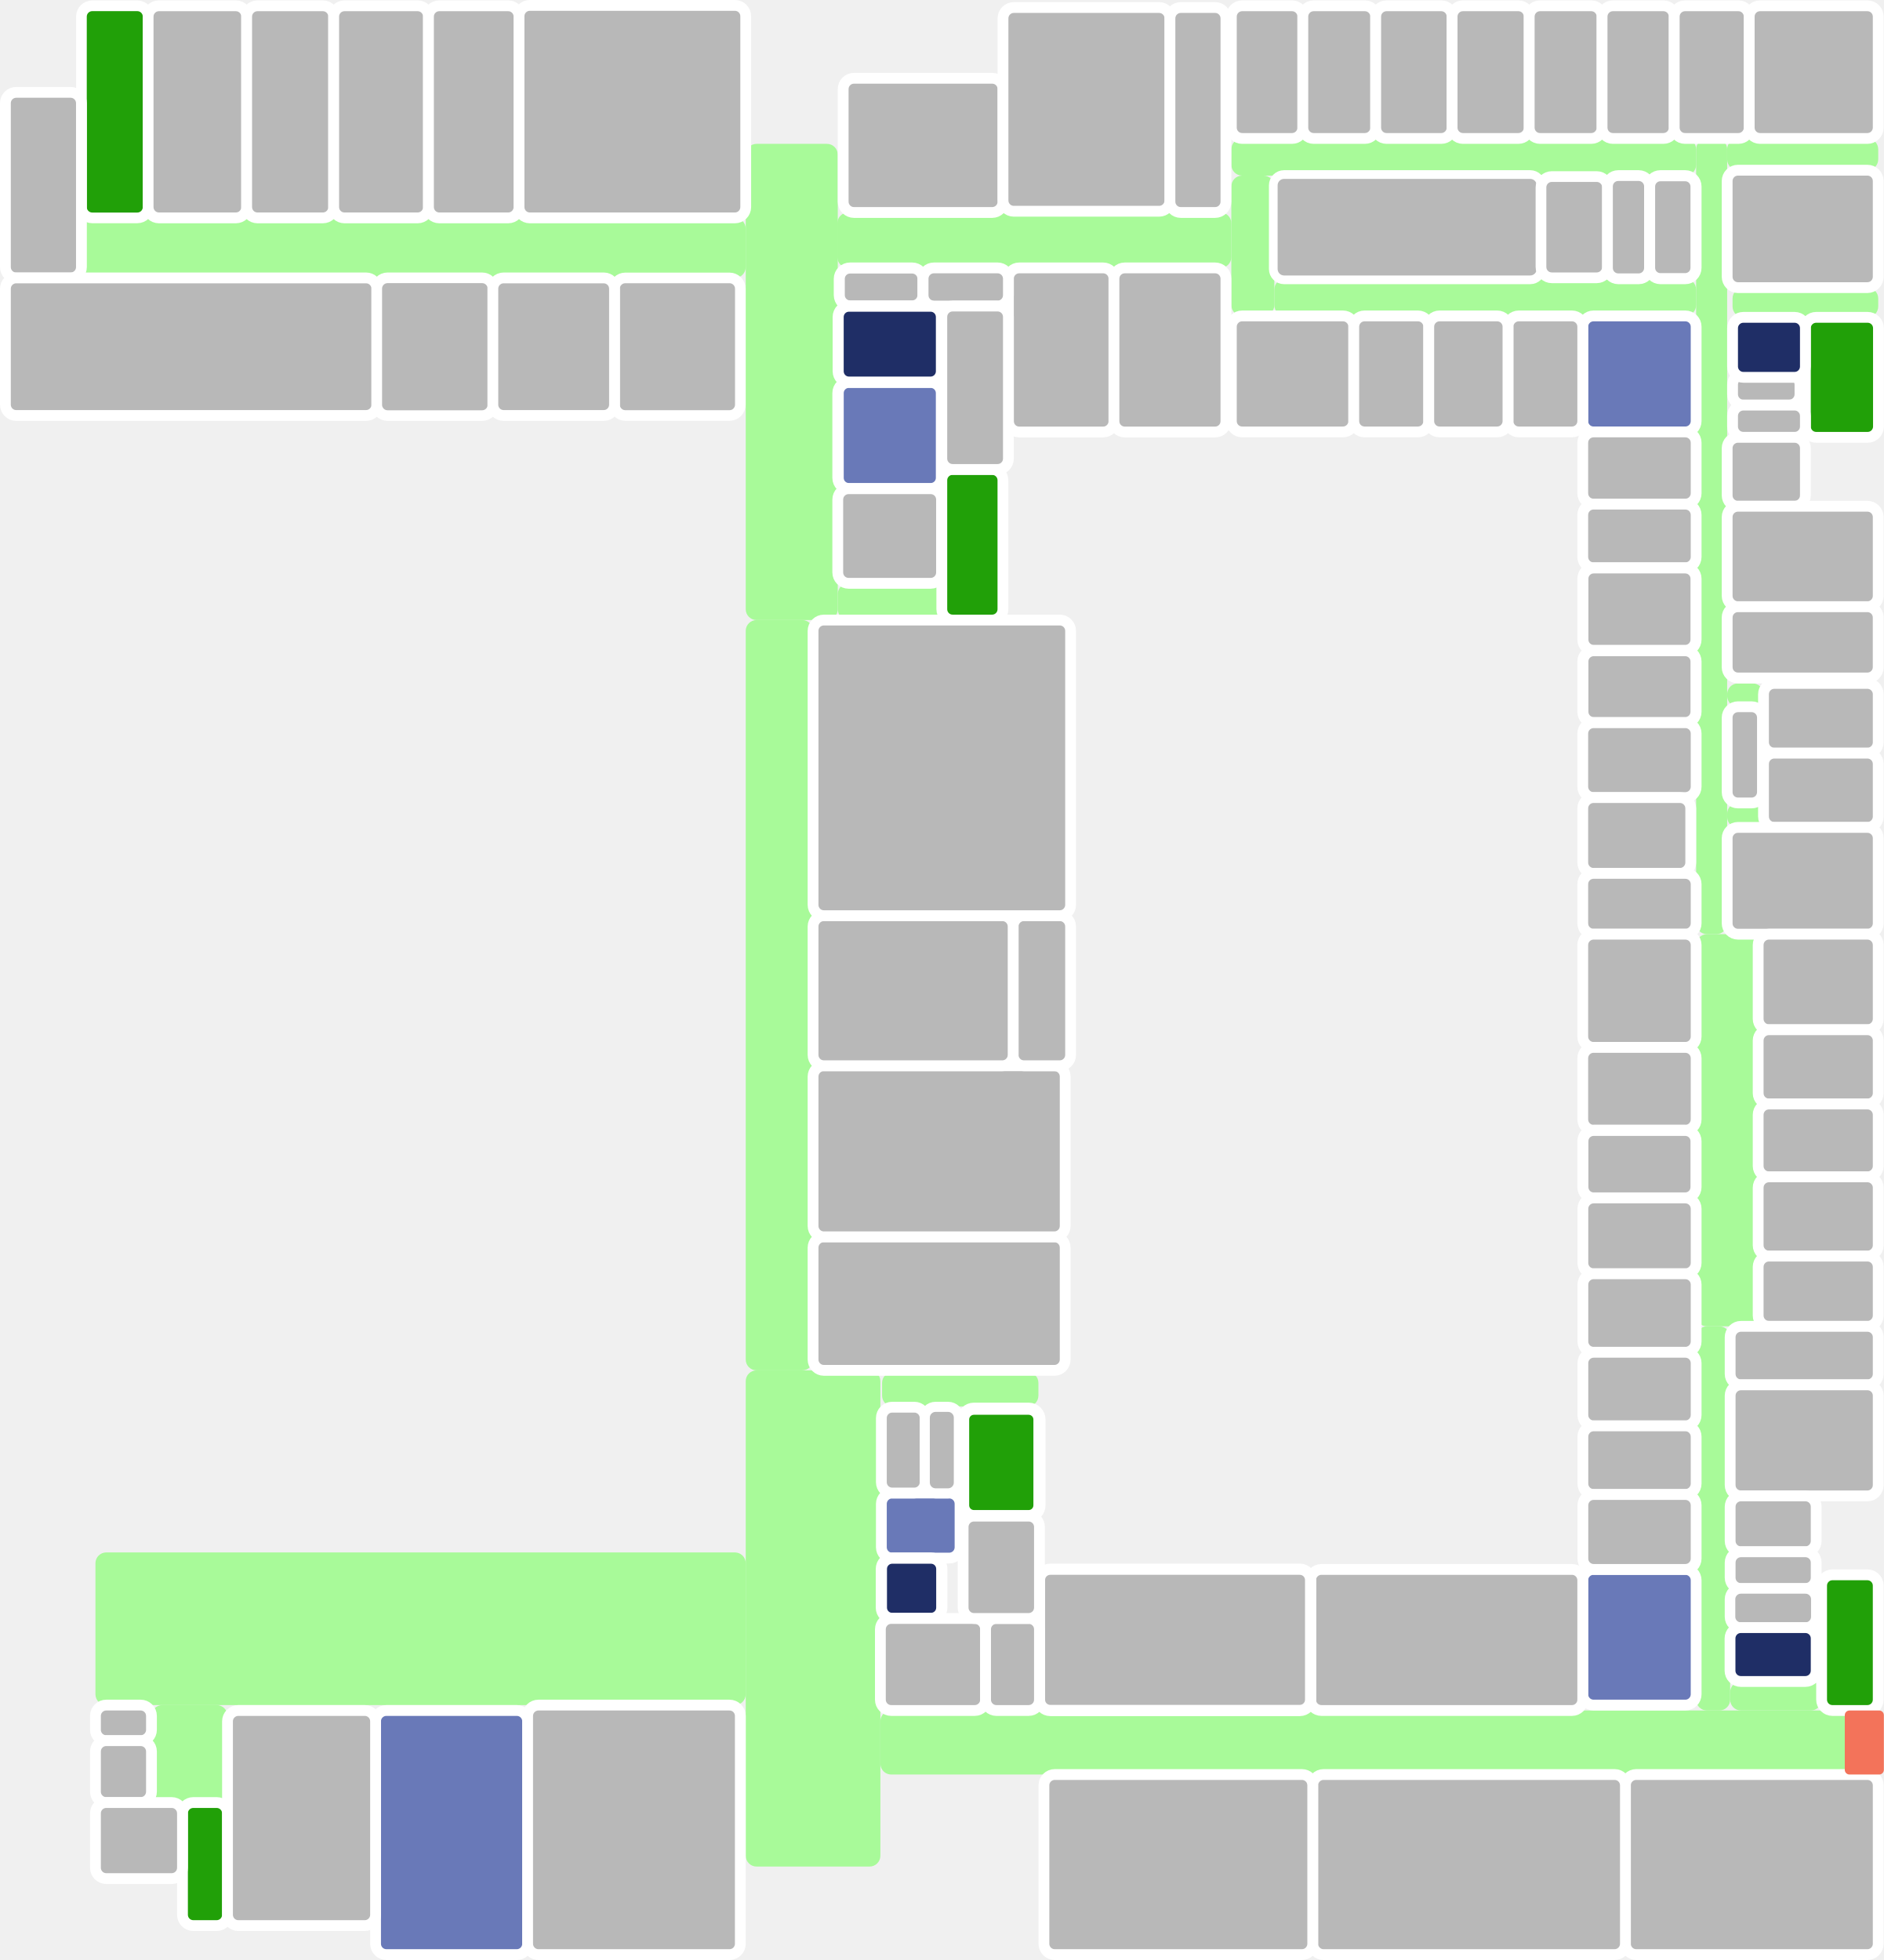
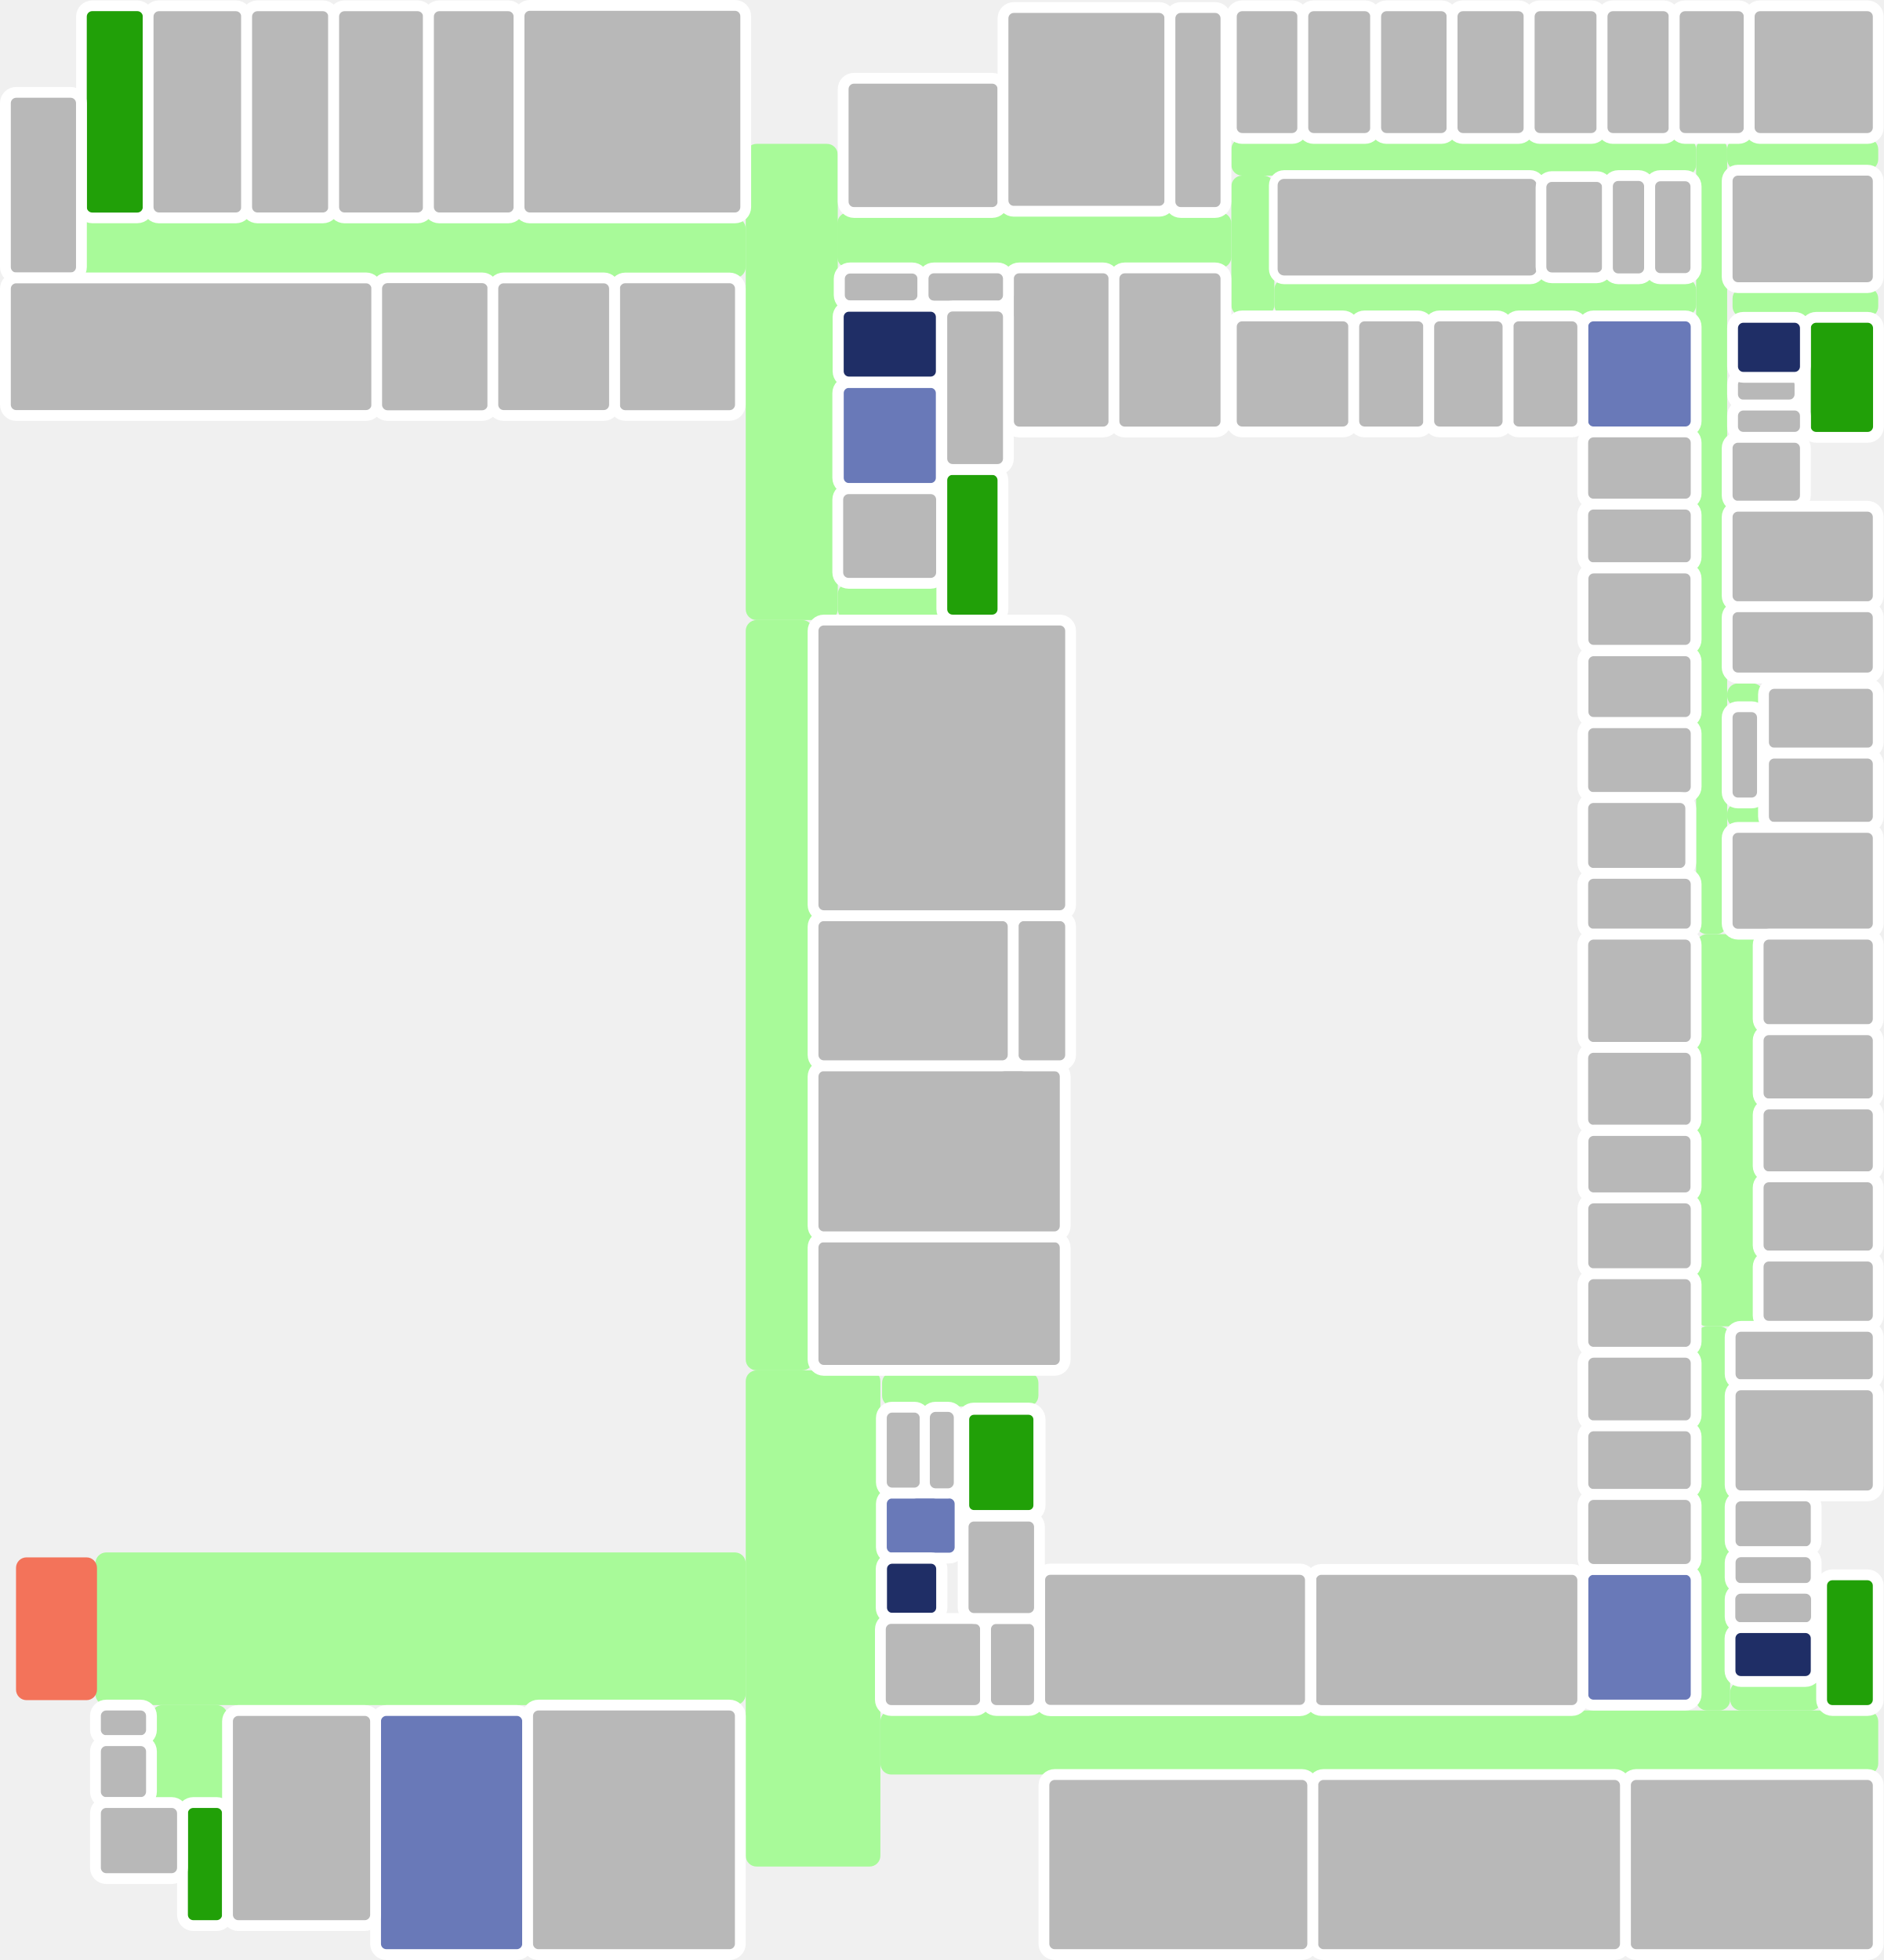
<svg xmlns="http://www.w3.org/2000/svg" version="1.1" id="svg1" width="658.678" height="685.317" viewBox="0 0 658.678 685.317" xml:space="preserve">
  <defs id="defs1">
    <linearGradient id="swatch132">
      <stop style="stop-color:#ffffff;stop-opacity:1;" offset="0" id="stop132" />
    </linearGradient>
    <linearGradient id="swatch855">
      <stop style="stop-color:#ffffff;stop-opacity:1;" offset="0" id="stop855" />
    </linearGradient>
    <linearGradient id="swatch643">
      <stop style="stop-color:#b8b8b8;stop-opacity:1;" offset="0" id="stop643" />
    </linearGradient>
  </defs>
  <rect style="fill:#a8fa99;fill-opacity:1;stroke:none;stroke-width:3.79;stroke-linejoin:round;stroke-opacity:1" id="rect3" width="348.886" height="22.387" x="-656.705" y="-620.464" transform="scale(-1)" ry="3.78" />
  <rect style="fill:#a8fa99;fill-opacity:1;stroke:none;stroke-width:3.78;stroke-linejoin:round;stroke-opacity:1" id="rect4" width="47.081" height="173.498" x="-307.819" y="-652.645" transform="scale(-1)" ry="3.78" />
  <rect style="fill:#a8fa99;fill-opacity:1;stroke:none;stroke-width:3.795;stroke-linejoin:round;stroke-opacity:1" id="rect5" width="227.366" height="53.378" x="-260.738" y="-596.187" transform="scale(-1)" ry="3.78" />
  <rect style="fill:#a8fa99;fill-opacity:1;stroke:none;stroke-width:3.889;stroke-linejoin:round;stroke-opacity:1" id="rect6" width="26.584" height="34.071" x="-79.544" y="-630.258" transform="scale(-1)" ry="3.78" />
  <rect style="fill:#a8fa99;fill-opacity:1;stroke:none;stroke-width:3.78;stroke-linejoin:round;stroke-opacity:1" id="rect7" width="23.541" height="262.346" x="-284.278" y="-479.147" transform="scale(-1)" ry="3.78" />
  <rect style="fill:#a8fa99;fill-opacity:1;stroke:none;stroke-width:3.78;stroke-linejoin:round;stroke-opacity:1" id="rect8" width="32.181" height="166.502" x="-292.919" y="-216.802" transform="scale(-1)" ry="3.78" />
  <rect style="fill:#a8fa99;fill-opacity:1;stroke:none;stroke-width:3.795;stroke-linejoin:round;stroke-opacity:1" id="rect9" width="232.263" height="20.988" x="-260.738" y="-97.172" transform="scale(-1)" ry="3.78" />
  <rect style="fill:#a8fa99;fill-opacity:1;stroke:none;stroke-width:3.834;stroke-linejoin:round;stroke-opacity:1" id="rect10" width="137.751" height="19.379" x="-430.528" y="-93.674" transform="scale(-1)" ry="3.78" />
  <rect style="fill:#a8fa99;fill-opacity:1;stroke:none;stroke-width:3.806;stroke-linejoin:round;stroke-opacity:1" id="rect11" width="11.893" height="134.321" x="-604.935" y="-598.077" transform="scale(-1)" ry="3.78" />
  <rect style="fill:#a8fa99;fill-opacity:1;stroke:none;stroke-width:3.78;stroke-linejoin:round;stroke-opacity:1" id="rect12" width="21.687" height="137.119" x="-614.729" y="-463.756" transform="scale(-1)" ry="3.78" />
  <rect style="fill:#a8fa99;fill-opacity:1;stroke:none;stroke-width:3.78;stroke-linejoin:round;stroke-opacity:1" id="rect13" width="10.844" height="278.227" x="-603.886" y="-326.637" transform="scale(-1)" ry="3.78" />
  <rect style="fill:#a8fa99;fill-opacity:1;stroke:none;stroke-width:3.78;stroke-linejoin:round;stroke-opacity:1" id="rect14" width="12.339" height="8.657" x="-616.224" y="-289.413" transform="scale(-1)" ry="3.78" />
  <rect style="fill:#a8fa99;fill-opacity:1;stroke:none;stroke-width:3.78;stroke-linejoin:round;stroke-opacity:1" id="rect15" width="12.71" height="8.162" x="-616.596" y="-247.117" transform="scale(-1)" ry="3.78" />
  <rect style="fill:#a8fa99;fill-opacity:1;stroke:none;stroke-width:3.78;stroke-linejoin:round;stroke-opacity:1" id="rect16" width="52.819" height="11.099" x="-656.705" y="-59.508" transform="scale(-1)" ry="3.78" />
  <rect style="fill:#a8fa99;fill-opacity:1;stroke:none;stroke-width:3.78;stroke-linejoin:round;stroke-opacity:1" id="rect17" width="162.514" height="12.989" x="-593.042" y="-61.398" transform="scale(-1)" ry="3.78" />
  <rect style="fill:#a8fa99;fill-opacity:1;stroke:none;stroke-width:3.601;stroke-linejoin:round;stroke-opacity:1" id="rect17-4" width="147.483" height="12.989" x="-593.042" y="-110.461" transform="scale(-1)" ry="3.78" />
  <rect style="fill:#a8fa99;fill-opacity:1;stroke:none;stroke-width:3.78;stroke-linejoin:round;stroke-opacity:1" id="rect18" width="15.03" height="49.063" x="-445.559" y="-110.461" transform="scale(-1)" ry="3.78" />
  <rect style="fill:#6979b8;fill-opacity:1;stroke:#ffffff;stroke-width:3.78;stroke-linecap:round;stroke-linejoin:round;stroke-opacity:1" id="rect21" width="39.642" height="47.437" x="-593.042" y="-596.187" transform="scale(-1)" ry="3.78" />
  <rect style="fill:#6979b8;fill-opacity:1;stroke:#ffffff;stroke-width:3.78;stroke-linecap:round;stroke-linejoin:round;stroke-opacity:1" id="rect22" width="39.642" height="40.564" x="-593.042" y="-151.025" transform="scale(-1)" ry="3.78" />
  <rect style="fill:#6979b8;fill-opacity:1;stroke:#ffffff;stroke-width:3.976;stroke-linecap:round;stroke-linejoin:round;stroke-opacity:1" id="rect23" width="36.182" height="37.232" x="-329.199" y="-170.88" transform="scale(-1)" ry="3.78" />
  <rect style="fill:#6979b8;fill-opacity:1;stroke:#ffffff;stroke-width:3.78;stroke-linecap:round;stroke-linejoin:round;stroke-opacity:1" id="rect24" width="53.169" height="85.35" x="-184.482" y="-683.427" transform="scale(-1)" ry="3.78" />
  <rect style="fill:#6979b8;fill-opacity:1;stroke:#ffffff;stroke-width:3.78;stroke-linecap:round;stroke-linejoin:round;stroke-opacity:1" id="rect25" width="27.514" height="22.755" x="-335.675" y="-544.793" transform="scale(-1)" ry="3.78" />
  <rect style="fill:#a8fa99;fill-opacity:1;stroke:none;stroke-width:3.78;stroke-linejoin:round;stroke-opacity:1" id="rect26" width="50.929" height="10.388" x="-656.705" y="-110.956" transform="scale(-1)" ry="3.78" />
  <rect style="fill:#21a008;fill-opacity:1;stroke:#ffffff;stroke-width:3.78;stroke-linejoin:round;stroke-opacity:1" id="rect27" width="25.549" height="41.959" x="-656.789" y="-152.915" transform="scale(-1)" ry="3.78" />
  <rect style="fill:#a8fa99;fill-opacity:1;stroke:none;stroke-width:4.462;stroke-linejoin:round;stroke-opacity:1" id="rect30" width="31.972" height="10.144" x="-636.907" y="-598.077" transform="scale(-1)" ry="3.78" />
  <rect style="fill:#21a008;fill-opacity:1;stroke:#ffffff;stroke-width:3.78;stroke-linejoin:round;stroke-opacity:1" id="rect31" width="19.797" height="47.437" x="-656.705" y="-598.077" transform="scale(-1)" ry="3.78" />
  <rect style="fill:#21a008;fill-opacity:1;stroke:#ffffff;stroke-width:3.78;stroke-linejoin:round;stroke-opacity:1" id="rect33" width="15.741" height="43.025" x="-79.544" y="-673.283" transform="scale(-1)" ry="3.78" />
  <rect style="fill:#21a008;fill-opacity:1;stroke:#ffffff;stroke-width:3.732;stroke-linejoin:round;stroke-opacity:1" id="rect34" width="23.316" height="74.156" x="-51.79" y="-76.184" transform="scale(-1)" ry="3.78" />
  <rect style="fill:#a8fa99;fill-opacity:1;stroke:none;stroke-width:4.972;stroke-linejoin:round;stroke-opacity:1" id="rect35" width="54.659" height="12.029" x="308.415" y="479.743" ry="3.78" />
  <rect style="fill:#a8fa99;fill-opacity:1;stroke:none;stroke-width:3.78;stroke-linejoin:round;stroke-opacity:1" id="rect28" width="36.379" height="12.845" x="-329.297" y="-216.802" transform="scale(-1)" ry="3.78" />
  <rect style="fill:#21a008;fill-opacity:1;stroke:#ffffff;stroke-width:4.238;stroke-linejoin:round;stroke-opacity:1" id="rect36" width="26.695" height="37.55" x="336.746" y="492.56" ry="3.78" />
  <rect style="fill:#21a008;fill-opacity:1;stroke:#ffffff;stroke-width:3.78;stroke-linejoin:round;stroke-opacity:1" id="rect37" width="21.371" height="52.656" x="329.297" y="164.146" ry="3.78" />
  <rect style="fill:#b8b8b8;fill-opacity:1;stroke:#ffffff;stroke-width:3.78;stroke-linejoin:round;stroke-opacity:1" id="rect39" width="26.584" height="64.88" x="1.89" y="32.292" ry="3.78" />
  <rect style="fill:#b8b8b8;fill-opacity:1;stroke:#ffffff;stroke-width:3.78;stroke-linejoin:round;stroke-opacity:1" id="rect40" width="129.876" height="48.103" x="1.89" y="97.172" ry="3.78" />
  <rect style="fill:#b8b8b8;fill-opacity:1;stroke:#ffffff;stroke-width:3.707;stroke-linejoin:round;stroke-opacity:1" id="rect41" width="43.986" height="48.103" x="214.862" y="97.172" ry="3.78" />
  <rect style="fill:#b8b8b8;fill-opacity:1;stroke:#ffffff;stroke-width:3.713;stroke-linejoin:round;stroke-opacity:1" id="rect42" width="40.62" height="48.17" x="131.732" y="97.139" ry="3.78" />
  <rect style="fill:#b8b8b8;fill-opacity:1;stroke:#ffffff;stroke-width:3.78;stroke-linejoin:round;stroke-opacity:1" id="rect43" width="42.543" height="48.103" x="172.319" y="97.172" ry="3.78" />
  <rect style="fill:#b8b8b8;fill-opacity:1;stroke:#ffffff;stroke-width:3.78;stroke-linejoin:round;stroke-opacity:1" id="rect44" width="36.902" height="57.376" x="352.583" y="93.674" ry="3.78" />
  <rect style="fill:#b8b8b8;fill-opacity:1;stroke:#ffffff;stroke-width:3.78;stroke-linejoin:round;stroke-opacity:1" id="rect45" width="39.153" height="57.376" x="389.485" y="93.674" ry="3.78" />
  <rect style="fill:#b8b8b8;fill-opacity:1;stroke:#ffffff;stroke-width:3.78;stroke-linejoin:round;stroke-opacity:1" id="rect46" width="42.806" height="40.564" x="430.528" y="110.461" ry="3.78" />
  <rect style="fill:#b8b8b8;fill-opacity:1;stroke:#ffffff;stroke-width:3.78;stroke-linejoin:round;stroke-opacity:1" id="rect47" width="26.218" height="40.564" x="473.334" y="110.461" ry="3.78" />
  <rect style="fill:#b8b8b8;fill-opacity:1;stroke:#ffffff;stroke-width:3.78;stroke-linejoin:round;stroke-opacity:1" id="rect48" width="26.145" height="40.564" x="527.255" y="110.461" ry="3.78" />
  <rect style="fill:#b8b8b8;fill-opacity:1;stroke:#ffffff;stroke-width:3.78;stroke-linejoin:round;stroke-opacity:1" id="rect49" width="27.702" height="40.564" x="499.552" y="110.461" ry="3.78" />
  <rect style="fill:#b8b8b8;fill-opacity:1;stroke:#ffffff;stroke-width:3.78;stroke-linejoin:round;stroke-opacity:1" id="rect50" width="39.642" height="25.241" x="553.4" y="151.025" ry="3.78" />
  <rect style="fill:#b8b8b8;fill-opacity:1;stroke:#ffffff;stroke-width:3.78;stroke-linejoin:round;stroke-opacity:1" id="rect51" width="23.575" height="10.895" x="605.775" y="130.743" ry="3.78" />
  <rect style="fill:#b8b8b8;fill-opacity:1;stroke:#ffffff;stroke-width:3.78;stroke-linejoin:round;stroke-opacity:1" id="rect52" width="25.465" height="11.277" x="605.775" y="141.638" ry="3.78" />
  <rect style="fill:#b8b8b8;fill-opacity:1;stroke:#ffffff;stroke-width:3.78;stroke-linejoin:round;stroke-opacity:1" id="rect53" width="27.354" height="24.093" x="603.886" y="152.915" ry="3.78" />
  <rect style="fill:#b8b8b8;fill-opacity:1;stroke:#ffffff;stroke-width:3.78;stroke-linejoin:round;stroke-opacity:1" id="rect54" width="39.642" height="22.261" x="553.4" y="176.266" ry="3.78" />
  <rect style="fill:#b8b8b8;fill-opacity:1;stroke:#ffffff;stroke-width:3.78;stroke-linejoin:round;stroke-opacity:1" id="rect55" width="52.819" height="35.123" x="603.886" y="177.008" ry="3.78" />
  <rect style="fill:#b8b8b8;fill-opacity:1;stroke:#ffffff;stroke-width:3.863;stroke-linejoin:round;stroke-opacity:1" id="rect56" width="39.558" height="28.855" x="553.442" y="198.568" ry="3.78" />
  <rect style="fill:#b8b8b8;fill-opacity:1;stroke:#ffffff;stroke-width:3.801;stroke-linejoin:round;stroke-opacity:1" id="rect57" width="52.819" height="24.935" x="603.886" y="212.13" ry="3.78" />
  <rect style="fill:#b8b8b8;fill-opacity:1;stroke:#ffffff;stroke-width:3.78;stroke-linejoin:round;stroke-opacity:1" id="rect58" width="40.109" height="24.375" x="616.596" y="238.955" ry="3.78" />
  <rect style="fill:#b8b8b8;fill-opacity:1;stroke:#ffffff;stroke-width:3.78;stroke-linejoin:round;stroke-opacity:1" id="rect59" width="12.339" height="33.639" x="603.886" y="247.117" ry="3.78" />
  <rect style="fill:#b8b8b8;fill-opacity:1;stroke:#ffffff;stroke-width:3.78;stroke-linejoin:round;stroke-opacity:1" id="rect60" width="40.109" height="25.971" x="616.596" y="263.33" ry="3.78" />
  <rect style="fill:#b8b8b8;fill-opacity:1;stroke:#ffffff;stroke-width:3.863;stroke-linejoin:round;stroke-opacity:1" id="rect61" width="39.559" height="25.146" x="553.441" y="227.507" ry="3.78" />
  <rect style="fill:#b8b8b8;fill-opacity:1;stroke:#ffffff;stroke-width:3.78;stroke-linejoin:round;stroke-opacity:1" id="rect62" width="39.642" height="26.172" x="553.4" y="252.694" ry="3.78" />
  <rect style="fill:#b8b8b8;fill-opacity:1;stroke:#ffffff;stroke-width:3.78;stroke-linejoin:round;stroke-opacity:1" id="rect63" width="37.753" height="26.512" x="553.4" y="278.866" ry="3.78" />
  <rect style="fill:#b8b8b8;fill-opacity:1;stroke:#ffffff;stroke-width:3.78;stroke-linejoin:round;stroke-opacity:1" id="rect64" width="52.819" height="37.336" x="603.886" y="289.301" ry="3.78" />
  <rect style="fill:#b8b8b8;fill-opacity:1;stroke:#ffffff;stroke-width:3.78;stroke-linejoin:round;stroke-opacity:1" id="rect65" width="39.642" height="21.259" x="553.4" y="305.378" ry="3.78" />
  <rect style="fill:#b8b8b8;fill-opacity:1;stroke:#ffffff;stroke-width:3.78;stroke-linejoin:round;stroke-opacity:1" id="rect66" width="39.642" height="39.587" x="553.4" y="326.637" ry="3.78" />
  <rect style="fill:#b8b8b8;fill-opacity:1;stroke:#ffffff;stroke-width:3.78;stroke-linejoin:round;stroke-opacity:1" id="rect67" width="41.975" height="33.404" x="614.729" y="326.637" ry="3.78" />
  <rect style="fill:#b8b8b8;fill-opacity:1;stroke:#ffffff;stroke-width:3.78;stroke-linejoin:round;stroke-opacity:1" id="rect68" width="39.642" height="28.972" x="553.4" y="366.224" ry="3.78" />
  <rect style="fill:#b8b8b8;fill-opacity:1;stroke:#ffffff;stroke-width:3.78;stroke-linejoin:round;stroke-opacity:1" id="rect69" width="41.975" height="25.971" x="614.729" y="360.041" ry="3.78" />
  <rect style="fill:#b8b8b8;fill-opacity:1;stroke:#ffffff;stroke-width:3.78;stroke-linejoin:round;stroke-opacity:1" id="rect70" width="41.975" height="25.476" x="614.729" y="386.012" ry="3.78" />
  <rect style="fill:#b8b8b8;fill-opacity:1;stroke:#ffffff;stroke-width:3.862;stroke-linejoin:round;stroke-opacity:1" id="rect71" width="39.56" height="23.629" x="553.441" y="395.238" ry="3.78" />
  <rect style="fill:#b8b8b8;fill-opacity:1;stroke:#ffffff;stroke-width:3.78;stroke-linejoin:round;stroke-opacity:1" id="rect72" width="41.975" height="27.702" x="614.729" y="411.488" ry="3.78" />
  <rect style="fill:#b8b8b8;fill-opacity:1;stroke:#ffffff;stroke-width:3.78;stroke-linejoin:round;stroke-opacity:1" id="rect73" width="41.975" height="24.566" x="614.729" y="439.19" ry="3.78" />
  <rect style="fill:#b8b8b8;fill-opacity:1;stroke:#ffffff;stroke-width:3.78;stroke-linejoin:round;stroke-opacity:1" id="rect74" width="39.601" height="26.507" x="553.441" y="418.867" ry="3.78" />
  <rect style="fill:#b8b8b8;fill-opacity:1;stroke:#ffffff;stroke-width:3.78;stroke-linejoin:round;stroke-opacity:1" id="rect75" width="39.601" height="27.455" x="553.441" y="445.374" ry="3.78" />
  <rect style="fill:#b8b8b8;fill-opacity:1;stroke:#ffffff;stroke-width:3.78;stroke-linejoin:round;stroke-opacity:1" id="rect76" width="51.77" height="20.45" x="604.935" y="463.756" ry="3.78" />
  <rect style="fill:#b8b8b8;fill-opacity:1;stroke:#ffffff;stroke-width:3.78;stroke-linejoin:round;stroke-opacity:1" id="rect77" width="39.601" height="25.724" x="553.441" y="472.829" ry="3.78" />
  <rect style="fill:#b8b8b8;fill-opacity:1;stroke:#ffffff;stroke-width:3.78;stroke-linejoin:round;stroke-opacity:1" id="rect78" width="39.601" height="23.992" x="553.441" y="498.552" ry="3.78" />
  <rect style="fill:#b8b8b8;fill-opacity:1;stroke:#ffffff;stroke-width:3.78;stroke-linejoin:round;stroke-opacity:1" id="rect79" width="39.601" height="26.206" x="553.441" y="522.544" ry="3.78" />
  <rect style="fill:#b8b8b8;fill-opacity:1;stroke:#ffffff;stroke-width:3.78;stroke-linejoin:round;stroke-opacity:1" id="rect80" width="51.77" height="38.833" x="604.935" y="484.206" ry="3.78" />
  <rect style="fill:#b8b8b8;fill-opacity:1;stroke:#ffffff;stroke-width:3.78;stroke-linejoin:round;stroke-opacity:1" id="rect81" width="30.082" height="19.54" x="604.935" y="523.039" ry="3.78" />
  <rect style="fill:#b8b8b8;fill-opacity:1;stroke:#ffffff;stroke-width:3.78;stroke-linejoin:round;stroke-opacity:1" id="rect82" width="30.082" height="12.862" x="604.935" y="542.579" ry="3.78" />
  <rect style="fill:#b8b8b8;fill-opacity:1;stroke:#ffffff;stroke-width:3.685;stroke-linejoin:round;stroke-opacity:1" id="rect83" width="30.177" height="13.699" x="604.888" y="555.393" ry="3.78" />
  <rect style="fill:#b8b8b8;fill-opacity:1;stroke:#ffffff;stroke-width:3.78;stroke-linejoin:round;stroke-opacity:1" id="rect84" width="88.391" height="62.963" x="568.314" y="620.464" ry="3.78" />
  <rect style="fill:#b8b8b8;fill-opacity:1;stroke:#ffffff;stroke-width:3.78;stroke-linejoin:round;stroke-opacity:1" id="rect85" width="109.325" height="62.963" x="458.988" y="620.464" ry="3.78" />
  <rect style="fill:#b8b8b8;fill-opacity:1;stroke:#ffffff;stroke-width:3.78;stroke-linejoin:round;stroke-opacity:1" id="rect86" width="93.99" height="62.963" x="364.999" y="620.464" ry="3.78" />
  <rect style="fill:#b8b8b8;fill-opacity:1;stroke:#ffffff;stroke-width:3.78;stroke-linejoin:round;stroke-opacity:1" id="rect87" width="51.77" height="75.206" x="79.544" y="598.077" ry="3.78" />
  <rect style="fill:#b8b8b8;fill-opacity:1;stroke:#ffffff;stroke-width:3.78;stroke-linejoin:round;stroke-opacity:1" id="rect88" width="95.153" height="49.327" x="458.246" y="548.751" ry="3.78" />
  <rect style="fill:#b8b8b8;fill-opacity:1;stroke:#ffffff;stroke-width:3.92;stroke-linejoin:round;stroke-opacity:1" id="rect89" width="94.805" height="49.401" x="363.441" y="548.677" ry="3.78" />
  <rect style="fill:#1f2e66;fill-opacity:1;stroke:#ffffff;stroke-width:3.926;stroke-linejoin:round;stroke-opacity:1" id="rect90" width="21.136" height="21.103" x="308.161" y="544.793" ry="3.78" />
  <rect style="fill:#b8b8b8;fill-opacity:1;stroke:#ffffff;stroke-width:3.78;stroke-linejoin:round;stroke-opacity:1" id="rect91" width="36.774" height="32.181" x="307.819" y="565.896" ry="3.78" />
  <rect style="fill:#b8b8b8;fill-opacity:1;stroke:#ffffff;stroke-width:3.78;stroke-linejoin:round;stroke-opacity:1" id="rect92" width="18.848" height="32.181" x="344.593" y="565.896" ry="3.78" />
  <rect style="fill:#b8b8b8;fill-opacity:1;stroke:#ffffff;stroke-width:3.78;stroke-linejoin:round;stroke-opacity:1" id="rect93" width="88.156" height="46.691" x="284.278" y="432.456" ry="3.78" />
  <rect style="fill:#b8b8b8;fill-opacity:1;stroke:#ffffff;stroke-width:3.78;stroke-linejoin:round;stroke-opacity:1" id="rect94" width="88.156" height="59.815" x="284.278" y="372.641" ry="3.78" />
  <rect style="fill:#b8b8b8;fill-opacity:1;stroke:#ffffff;stroke-width:3.78;stroke-linejoin:round;stroke-opacity:1" id="rect95" width="20.089" height="52.469" x="354.235" y="320.172" ry="3.78" />
  <rect style="fill:#b8b8b8;fill-opacity:1;stroke:#ffffff;stroke-width:3.78;stroke-linejoin:round;stroke-opacity:1" id="rect96" width="69.957" height="52.469" x="284.278" y="320.172" ry="3.78" />
  <rect style="fill:#b8b8b8;fill-opacity:1;stroke:#ffffff;stroke-width:3.78;stroke-linejoin:round;stroke-opacity:1" id="rect97" width="90.046" height="103.371" x="284.278" y="216.801" ry="3.78" />
  <rect style="fill:#b8b8b8;fill-opacity:1;stroke:#ffffff;stroke-width:3.78;stroke-linejoin:round;stroke-opacity:1" id="rect98" width="34.454" height="74.156" x="51.79" y="2.028" ry="3.78" />
  <rect style="fill:#b8b8b8;fill-opacity:1;stroke:#ffffff;stroke-width:3.78;stroke-linejoin:round;stroke-opacity:1" id="rect99" width="30.423" height="74.156" x="86.244" y="2.028" ry="3.78" />
  <rect style="fill:#b8b8b8;fill-opacity:1;stroke:#ffffff;stroke-width:3.78;stroke-linejoin:round;stroke-opacity:1" id="rect100" width="33.144" height="74.156" x="116.667" y="2.028" ry="3.78" />
  <rect style="fill:#b8b8b8;fill-opacity:1;stroke:#ffffff;stroke-width:3.78;stroke-linejoin:round;stroke-opacity:1" id="rect101" width="31.66" height="74.156" x="149.811" y="2.028" ry="3.78" />
  <rect style="fill:#b8b8b8;fill-opacity:1;stroke:#ffffff;stroke-width:3.78;stroke-linejoin:round;stroke-opacity:1" id="rect102" width="79.267" height="74.295" x="181.471" y="1.89" ry="3.78" />
  <rect style="fill:#b8b8b8;fill-opacity:1;stroke:#ffffff;stroke-width:3.78;stroke-linejoin:round;stroke-opacity:1" id="rect103" width="55.885" height="46.929" x="294.808" y="27.366" ry="3.78" />
  <rect style="fill:#b8b8b8;fill-opacity:1;stroke:#ffffff;stroke-width:3.78;stroke-linejoin:round;stroke-opacity:1" id="rect104" width="58.369" height="71.234" x="350.693" y="2.632" ry="3.78" />
  <rect style="fill:#b8b8b8;fill-opacity:1;stroke:#ffffff;stroke-width:3.78;stroke-linejoin:round;stroke-opacity:1" id="rect105" width="19.577" height="71.663" x="409.062" y="2.632" ry="3.78" />
  <rect style="fill:#b8b8b8;fill-opacity:1;stroke:#ffffff;stroke-width:3.78;stroke-linejoin:round;stroke-opacity:1" id="rect106" width="24.997" height="46.382" x="430.528" y="2.028" ry="3.78" />
  <rect style="fill:#b8b8b8;fill-opacity:1;stroke:#ffffff;stroke-width:3.78;stroke-linejoin:round;stroke-opacity:1" id="rect107" width="25.476" height="46.382" x="455.526" y="2.028" ry="3.78" />
  <rect style="fill:#b8b8b8;fill-opacity:1;stroke:#ffffff;stroke-width:3.78;stroke-linejoin:round;stroke-opacity:1" id="rect108" width="26.713" height="46.382" x="481.002" y="2.028" ry="3.78" />
  <rect style="fill:#b8b8b8;fill-opacity:1;stroke:#ffffff;stroke-width:3.78;stroke-linejoin:round;stroke-opacity:1" id="rect109" width="26.96" height="46.382" x="507.715" y="2.028" ry="3.78" />
  <rect style="fill:#b8b8b8;fill-opacity:1;stroke:#ffffff;stroke-width:3.78;stroke-linejoin:round;stroke-opacity:1" id="rect110" width="25.476" height="46.382" x="534.675" y="2.028" ry="3.78" />
  <rect style="fill:#b8b8b8;fill-opacity:1;stroke:#ffffff;stroke-width:3.78;stroke-linejoin:round;stroke-opacity:1" id="rect111" width="25.229" height="46.382" x="560.151" y="2.028" ry="3.78" />
  <rect style="fill:#b8b8b8;fill-opacity:1;stroke:#ffffff;stroke-width:3.78;stroke-linejoin:round;stroke-opacity:1" id="rect112" width="26.218" height="46.382" x="585.38" y="2.028" ry="3.78" />
  <rect style="fill:#b8b8b8;fill-opacity:1;stroke:#ffffff;stroke-width:3.78;stroke-linejoin:round;stroke-opacity:1" id="rect113" width="45.106" height="46.382" x="611.598" y="2.028" ry="3.78" />
  <rect style="fill:#b8b8b8;fill-opacity:1;stroke:#ffffff;stroke-width:3.042;stroke-linejoin:round;stroke-opacity:1" id="rect114" width="93.617" height="36.812" x="445.19" y="61.029" ry="3.78" />
  <rect style="fill:#b8b8b8;fill-opacity:1;stroke:#ffffff;stroke-width:3.746;stroke-linejoin:round;stroke-opacity:1" id="rect115" width="23.268" height="35.396" x="538.79" y="61.737" ry="3.78" />
  <rect style="fill:#b8b8b8;fill-opacity:1;stroke:#ffffff;stroke-width:3.867;stroke-linejoin:round;stroke-opacity:1" id="rect116" width="16.231" height="35.986" x="576.767" y="61.442" ry="3.78" />
  <rect style="fill:#b8b8b8;fill-opacity:1;stroke:#ffffff;stroke-width:3.763;stroke-linejoin:round;stroke-opacity:1" id="rect117" width="14.698" height="36.09" x="562.033" y="61.39" ry="3.78" />
  <rect style="fill:#b8b8b8;fill-opacity:1;stroke:#ffffff;stroke-width:3.78;stroke-linejoin:round;stroke-opacity:1" id="rect118" width="52.819" height="41.059" x="603.886" y="59.508" ry="3.78" />
  <rect style="fill:#b8b8b8;fill-opacity:1;stroke:#ffffff;stroke-width:3.78;stroke-linejoin:round;stroke-opacity:1" id="rect119" width="15.305" height="30.011" x="308.161" y="492.026" ry="3.78" />
  <rect style="fill:#b8b8b8;fill-opacity:1;stroke:#ffffff;stroke-width:3.532;stroke-linejoin:round;stroke-opacity:1" id="rect120" width="11.918" height="30.259" x="323.342" y="491.903" ry="3.78" />
  <rect style="fill:#b8b8b8;fill-opacity:1;stroke:#ffffff;stroke-width:3.78;stroke-linejoin:round;stroke-opacity:1" id="rect121" width="19.588" height="12.432" x="33.371" y="596.187" ry="3.78" />
  <rect style="fill:#b8b8b8;fill-opacity:1;stroke:#ffffff;stroke-width:3.78;stroke-linejoin:round;stroke-opacity:1" id="rect122" width="19.588" height="21.639" x="33.371" y="608.619" ry="3.78" />
  <rect style="fill:#b8b8b8;fill-opacity:1;stroke:#ffffff;stroke-width:3.78;stroke-linejoin:round;stroke-opacity:1" id="rect123" width="30.432" height="26.593" x="33.371" y="630.258" ry="3.78" />
  <rect style="fill:#b8b8b8;fill-opacity:1;stroke:#ffffff;stroke-width:3.78;stroke-linejoin:round;stroke-opacity:1" id="rect124" width="74.365" height="87.24" x="184.482" y="596.187" ry="3.78" />
  <rect style="fill:#b8b8b8;fill-opacity:1;stroke:#ffffff;stroke-width:3.78;stroke-linejoin:round;stroke-opacity:1" id="rect125" width="36.281" height="33.076" x="292.919" y="170.88" ry="3.78" />
  <rect style="fill:#1f2e66;fill-opacity:1;stroke:#ffffff;stroke-width:3.78;stroke-linejoin:round;stroke-opacity:1" id="rect126" width="25.465" height="20.98" x="605.775" y="110.956" ry="3.78" />
  <rect style="fill:#1f2e66;fill-opacity:1;stroke:#ffffff;stroke-width:3.78;stroke-linejoin:round;stroke-opacity:1" id="rect127" width="30.13" height="18.841" x="604.888" y="569.092" ry="3.78" />
  <rect style="fill:#b8b8b8;fill-opacity:1;stroke:#ffffff;stroke-width:3.857;stroke-linejoin:round;stroke-opacity:1" id="rect128" width="29.264" height="13.259" x="293.448" y="93.712" ry="3.78" />
  <rect style="fill:#b8b8b8;fill-opacity:1;stroke:#ffffff;stroke-width:3.78;stroke-linejoin:round;stroke-opacity:1" id="rect129" width="29.832" height="13.336" x="322.751" y="93.674" ry="3.78" />
  <rect style="fill:#b8b8b8;fill-opacity:1;stroke:#ffffff;stroke-width:3.78;stroke-linejoin:round;stroke-opacity:1" id="rect130" width="23.286" height="57.136" x="329.297" y="107.01" ry="3.78" />
  <rect style="fill:#1f2e66;fill-opacity:1;stroke:#ffffff;stroke-width:3.866;stroke-linejoin:round;stroke-opacity:1" id="rect131" width="36.096" height="26.552" x="293.06" y="107.053" ry="3.78" />
  <rect style="fill:#b8b8b8;fill-opacity:1;stroke:#ffffff;stroke-width:3.78;stroke-linejoin:round;stroke-opacity:1" id="rect132" width="26.695" height="35.786" x="336.746" y="530.11" ry="3.78" />
-   <rect style="fill:#f3735a;fill-opacity:1;stroke:none;stroke-width:1.998;stroke-linecap:round;stroke-linejoin:round;stroke-opacity:1" id="rect1" width="13.663" height="22.387" x="645.016" y="598.077" ry="1.643" />
+   <rect style="fill:#f3735a;fill-opacity:1;stroke:none;stroke-width:4.295;stroke-linecap:round;stroke-linejoin:round;stroke-opacity:1" id="rect1" width="28.31" height="49.924" x="5.599" y="544.537" ry="3.665" />
</svg>
